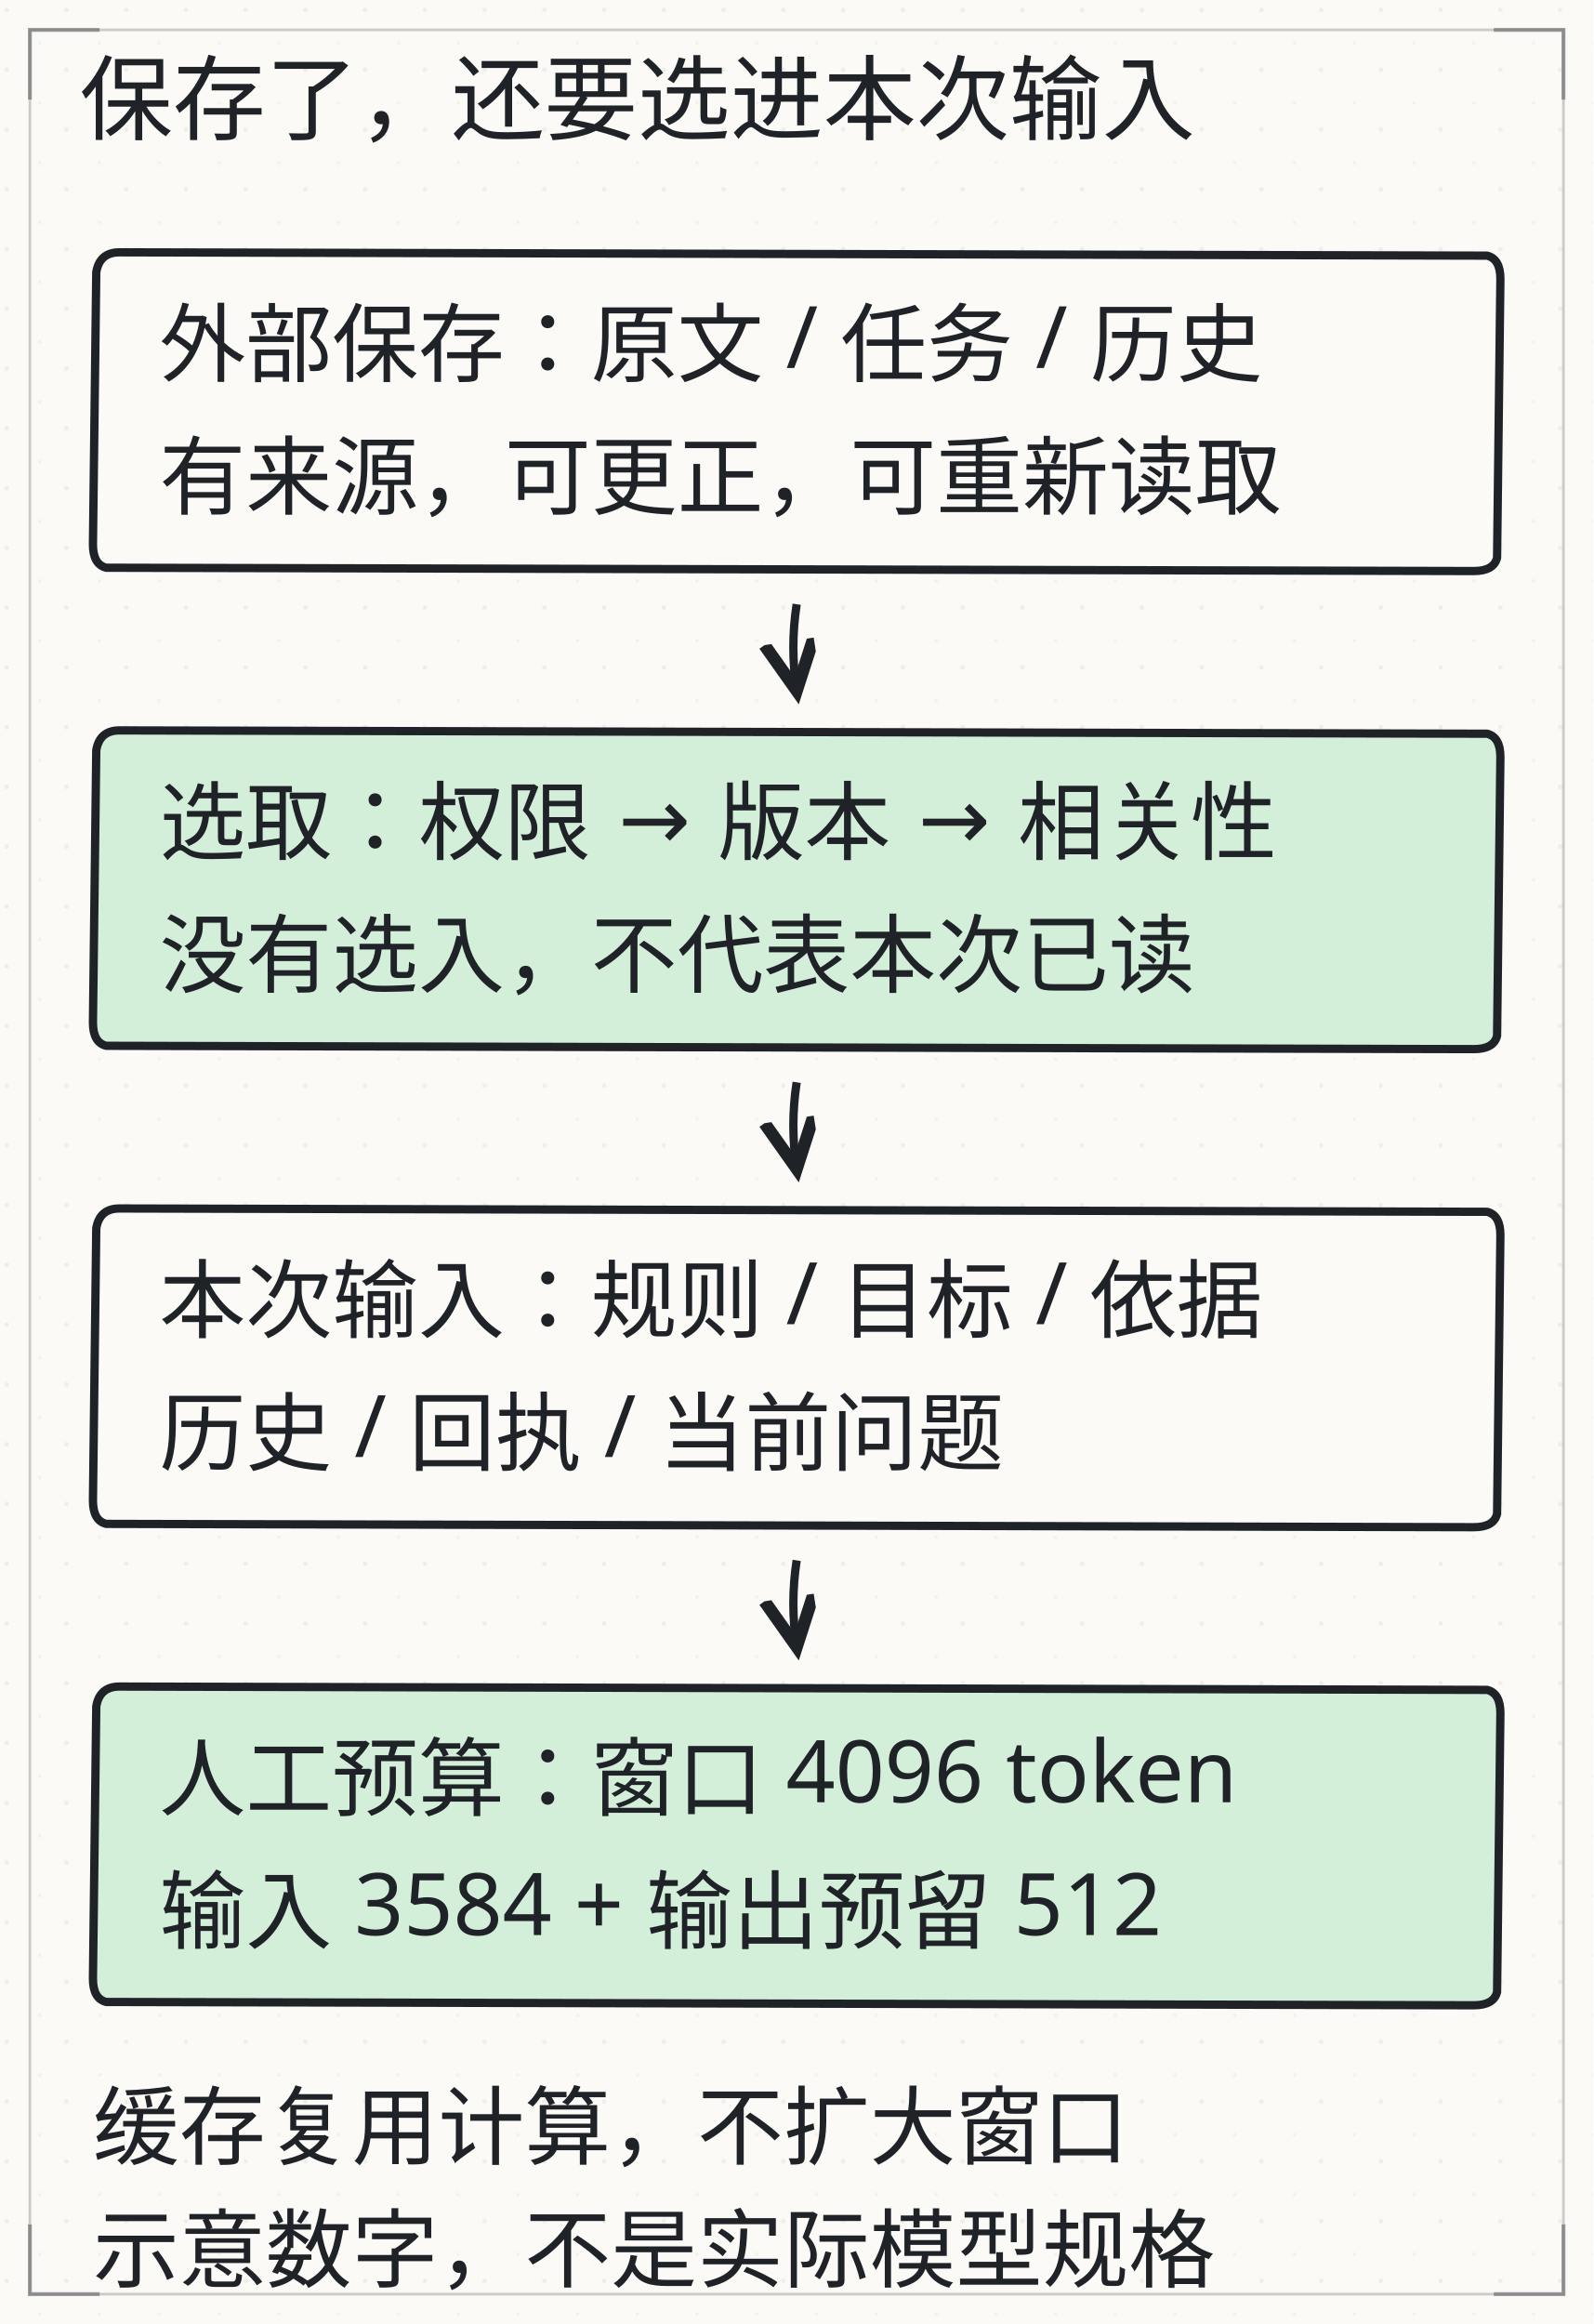
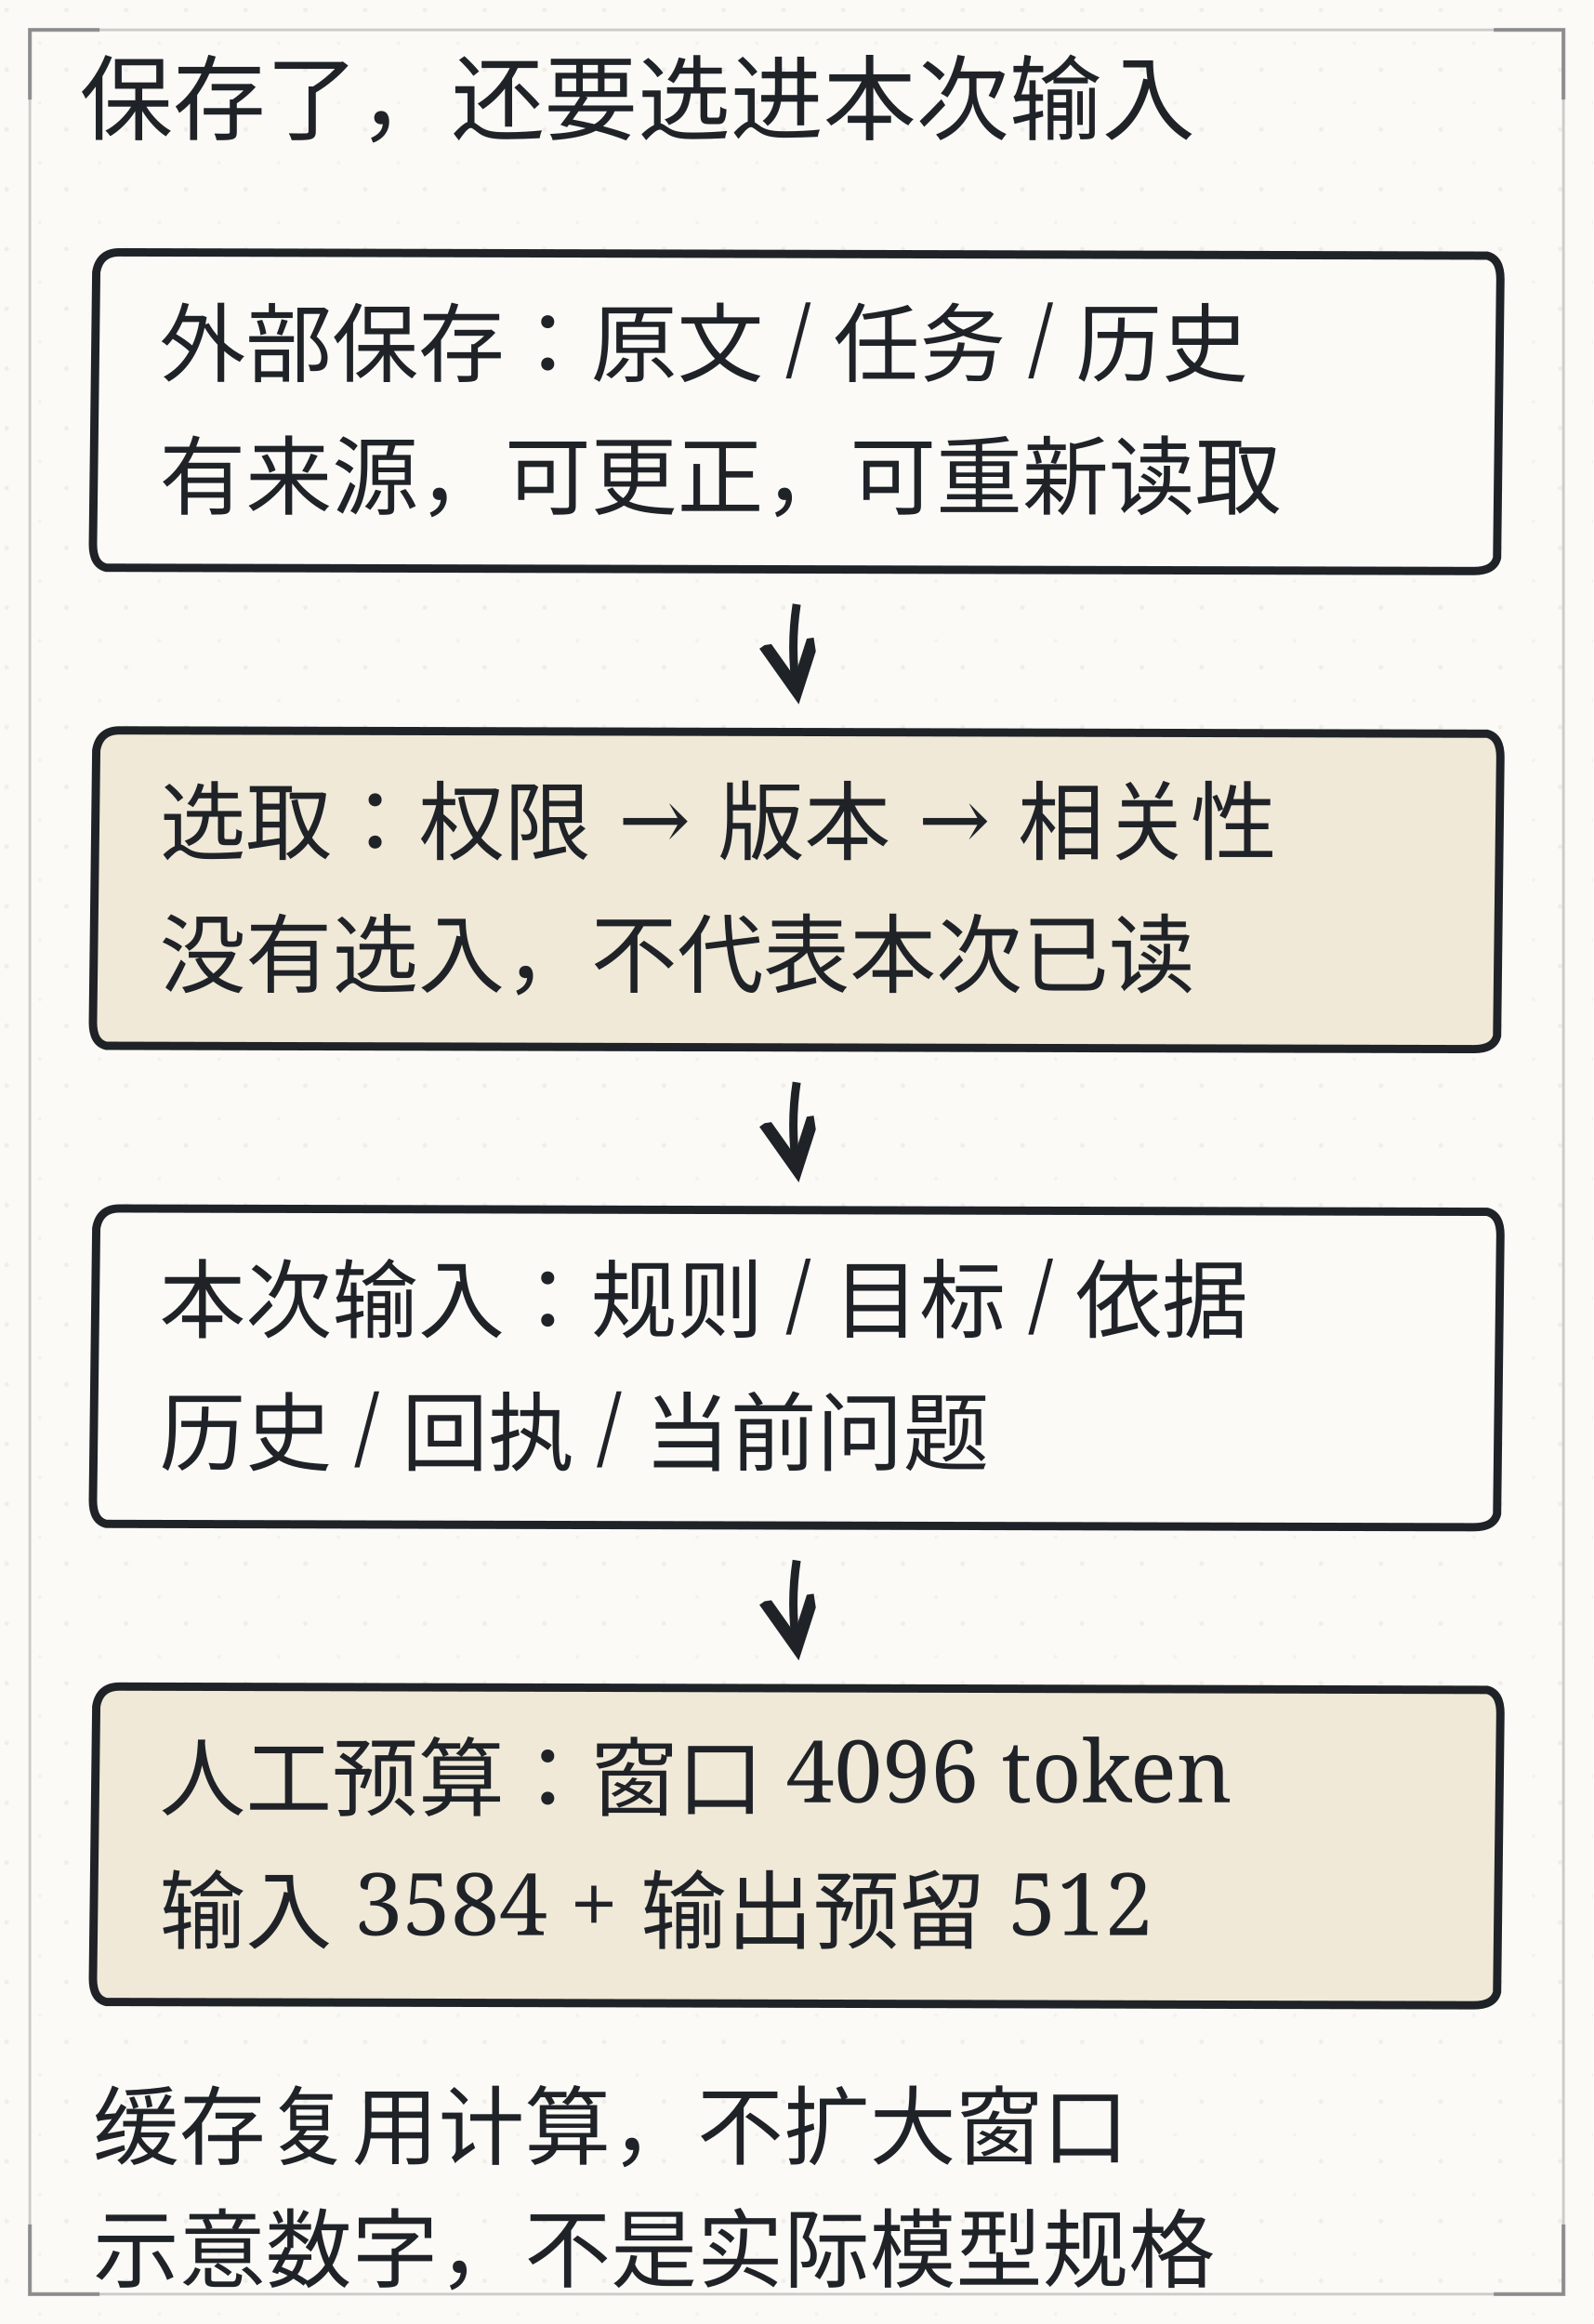
<svg xmlns="http://www.w3.org/2000/svg" width="480" height="700" viewBox="0 0 480 700" role="img" aria-labelledby="title desc">
  <defs>
    <marker id="arrow" markerWidth="8" markerHeight="8" refX="6" refY="3" orient="auto">
      <path d="M0 0 L6 3 L0 6" fill="none" stroke="#1f2328" stroke-width="1.5" />
    </marker>
  </defs>
  <defs>
    <pattern id="figure-grain" width="18" height="18" patternUnits="userSpaceOnUse">
      <circle cx="2" cy="3" r=".7" fill="#1f2328" opacity=".16" />
      <circle cx="12" cy="13" r=".55" fill="#1f2328" opacity=".11" />
    </pattern>
  </defs>
  <rect width="480" height="700" fill="#fbfaf6" />
  <rect width="480" height="700" fill="url(#figure-grain)" opacity=".34" />
  <rect x="9" y="9" width="462" height="682" fill="none" stroke="#1f2328" stroke-width=".8" opacity=".22" />
  <path d="M9 30 V9 H30 M450 9 H471 V30 M9 670 V691 H30 M450 691 H471 V670" fill="none" stroke="#1f2328" stroke-width="1.2" opacity=".38" />
-   <g font-family="'Microsoft YaHei',sans-serif" fill="#1f2328">
+   <g font-family="'Noto Serif SC','Source Han Serif SC','Songti SC','SimSun',serif" fill="#1f2328">
    <text x="24" y="40" font-size="28">保存了，还要选进本次输入</text>
    <path d="M36 76 L448 77 Q452 78 452 84 L451 168 Q450 172 444 172 L32 171 Q28 170 28 164 L29 82 Q30 76 36 76 Z" fill="#fbfaf6" stroke="#1f2328" stroke-width="2.5" />
    <text x="48" y="113" font-size="26">外部保存：原文 / 任务 / 历史</text>
    <text x="48" y="153" font-size="26">有来源，可更正，可重新读取</text>
    <path d="M240 182 Q238 195 240 208" fill="none" stroke="#1f2328" stroke-width="2.5" marker-end="url(#arrow)" />
-     <path d="M36 220 L448 221 Q452 222 452 228 L451 312 Q450 316 444 316 L32 315 Q28 314 28 308 L29 226 Q30 220 36 220 Z" fill="#d3efd9" stroke="#1f2328" stroke-width="2.5" />
+     <path d="M36 220 L448 221 Q452 222 452 228 L451 312 Q450 316 444 316 L32 315 Q28 314 28 308 L29 226 Q30 220 36 220 Z" fill="#f0e9d8" stroke="#1f2328" stroke-width="2.5" />
    <text x="48" y="257" font-size="26">选取：权限 → 版本 → 相关性</text>
    <text x="48" y="297" font-size="26">没有选入，不代表本次已读</text>
    <path d="M240 326 Q238 339 240 352" fill="none" stroke="#1f2328" stroke-width="2.5" marker-end="url(#arrow)" />
    <path d="M36 364 L448 365 Q452 366 452 372 L451 456 Q450 460 444 460 L32 459 Q28 458 28 452 L29 370 Q30 364 36 364 Z" fill="#fbfaf6" stroke="#1f2328" stroke-width="2.5" />
    <text x="48" y="401" font-size="26">本次输入：规则 / 目标 / 依据</text>
    <text x="48" y="441" font-size="26">历史 / 回执 / 当前问题</text>
    <path d="M240 470 Q238 483 240 496" fill="none" stroke="#1f2328" stroke-width="2.5" marker-end="url(#arrow)" />
-     <path d="M36 508 L448 509 Q452 510 452 516 L451 600 Q450 604 444 604 L32 603 Q28 602 28 596 L29 514 Q30 508 36 508 Z" fill="#d3efd9" stroke="#1f2328" stroke-width="2.5" />
+     <path d="M36 508 L448 509 Q452 510 452 516 L451 600 Q450 604 444 604 L32 603 Q28 602 28 596 L29 514 Q30 508 36 508 Z" fill="#f0e9d8" stroke="#1f2328" stroke-width="2.5" />
    <text x="48" y="545" font-size="26">人工预算：窗口 4096 token</text>
    <text x="48" y="585" font-size="26">输入 3584 + 输出预留 512</text>
    <g pointer-events="none">
-       <rect x="24" y="72" width="432" height="104" rx="10" fill="none" stroke="#1f883d" stroke-width="4" opacity="0">
+       <rect x="24" y="72" width="432" height="104" rx="10" fill="none" stroke="#B4472F" stroke-width="4" opacity="0">
        <animate attributeName="opacity" values="0;0.85;0.85;0" keyTimes="0;0.12;0.8;1" dur="10.4s" begin="0.00s" repeatCount="indefinite" />
      </rect>
-       <rect x="24" y="216" width="432" height="104" rx="10" fill="none" stroke="#1f883d" stroke-width="4" opacity="0">
+       <rect x="24" y="216" width="432" height="104" rx="10" fill="none" stroke="#B4472F" stroke-width="4" opacity="0">
        <animate attributeName="opacity" values="0;0.85;0.85;0" keyTimes="0;0.12;0.8;1" dur="10.4s" begin="2.60s" repeatCount="indefinite" />
      </rect>
-       <rect x="24" y="360" width="432" height="104" rx="10" fill="none" stroke="#1f883d" stroke-width="4" opacity="0">
+       <rect x="24" y="360" width="432" height="104" rx="10" fill="none" stroke="#B4472F" stroke-width="4" opacity="0">
        <animate attributeName="opacity" values="0;0.85;0.85;0" keyTimes="0;0.12;0.8;1" dur="10.4s" begin="5.20s" repeatCount="indefinite" />
      </rect>
-       <rect x="24" y="504" width="432" height="104" rx="10" fill="none" stroke="#1f883d" stroke-width="4" opacity="0">
+       <rect x="24" y="504" width="432" height="104" rx="10" fill="none" stroke="#B4472F" stroke-width="4" opacity="0">
        <animate attributeName="opacity" values="0;0.85;0.85;0" keyTimes="0;0.12;0.8;1" dur="10.4s" begin="7.80s" repeatCount="indefinite" />
      </rect>
    </g>
    <text x="28" y="650" font-size="26">缓存复用计算，不扩大窗口</text>
    <text x="28" y="687" font-size="26">示意数字，不是实际模型规格</text>
  </g>
</svg>
